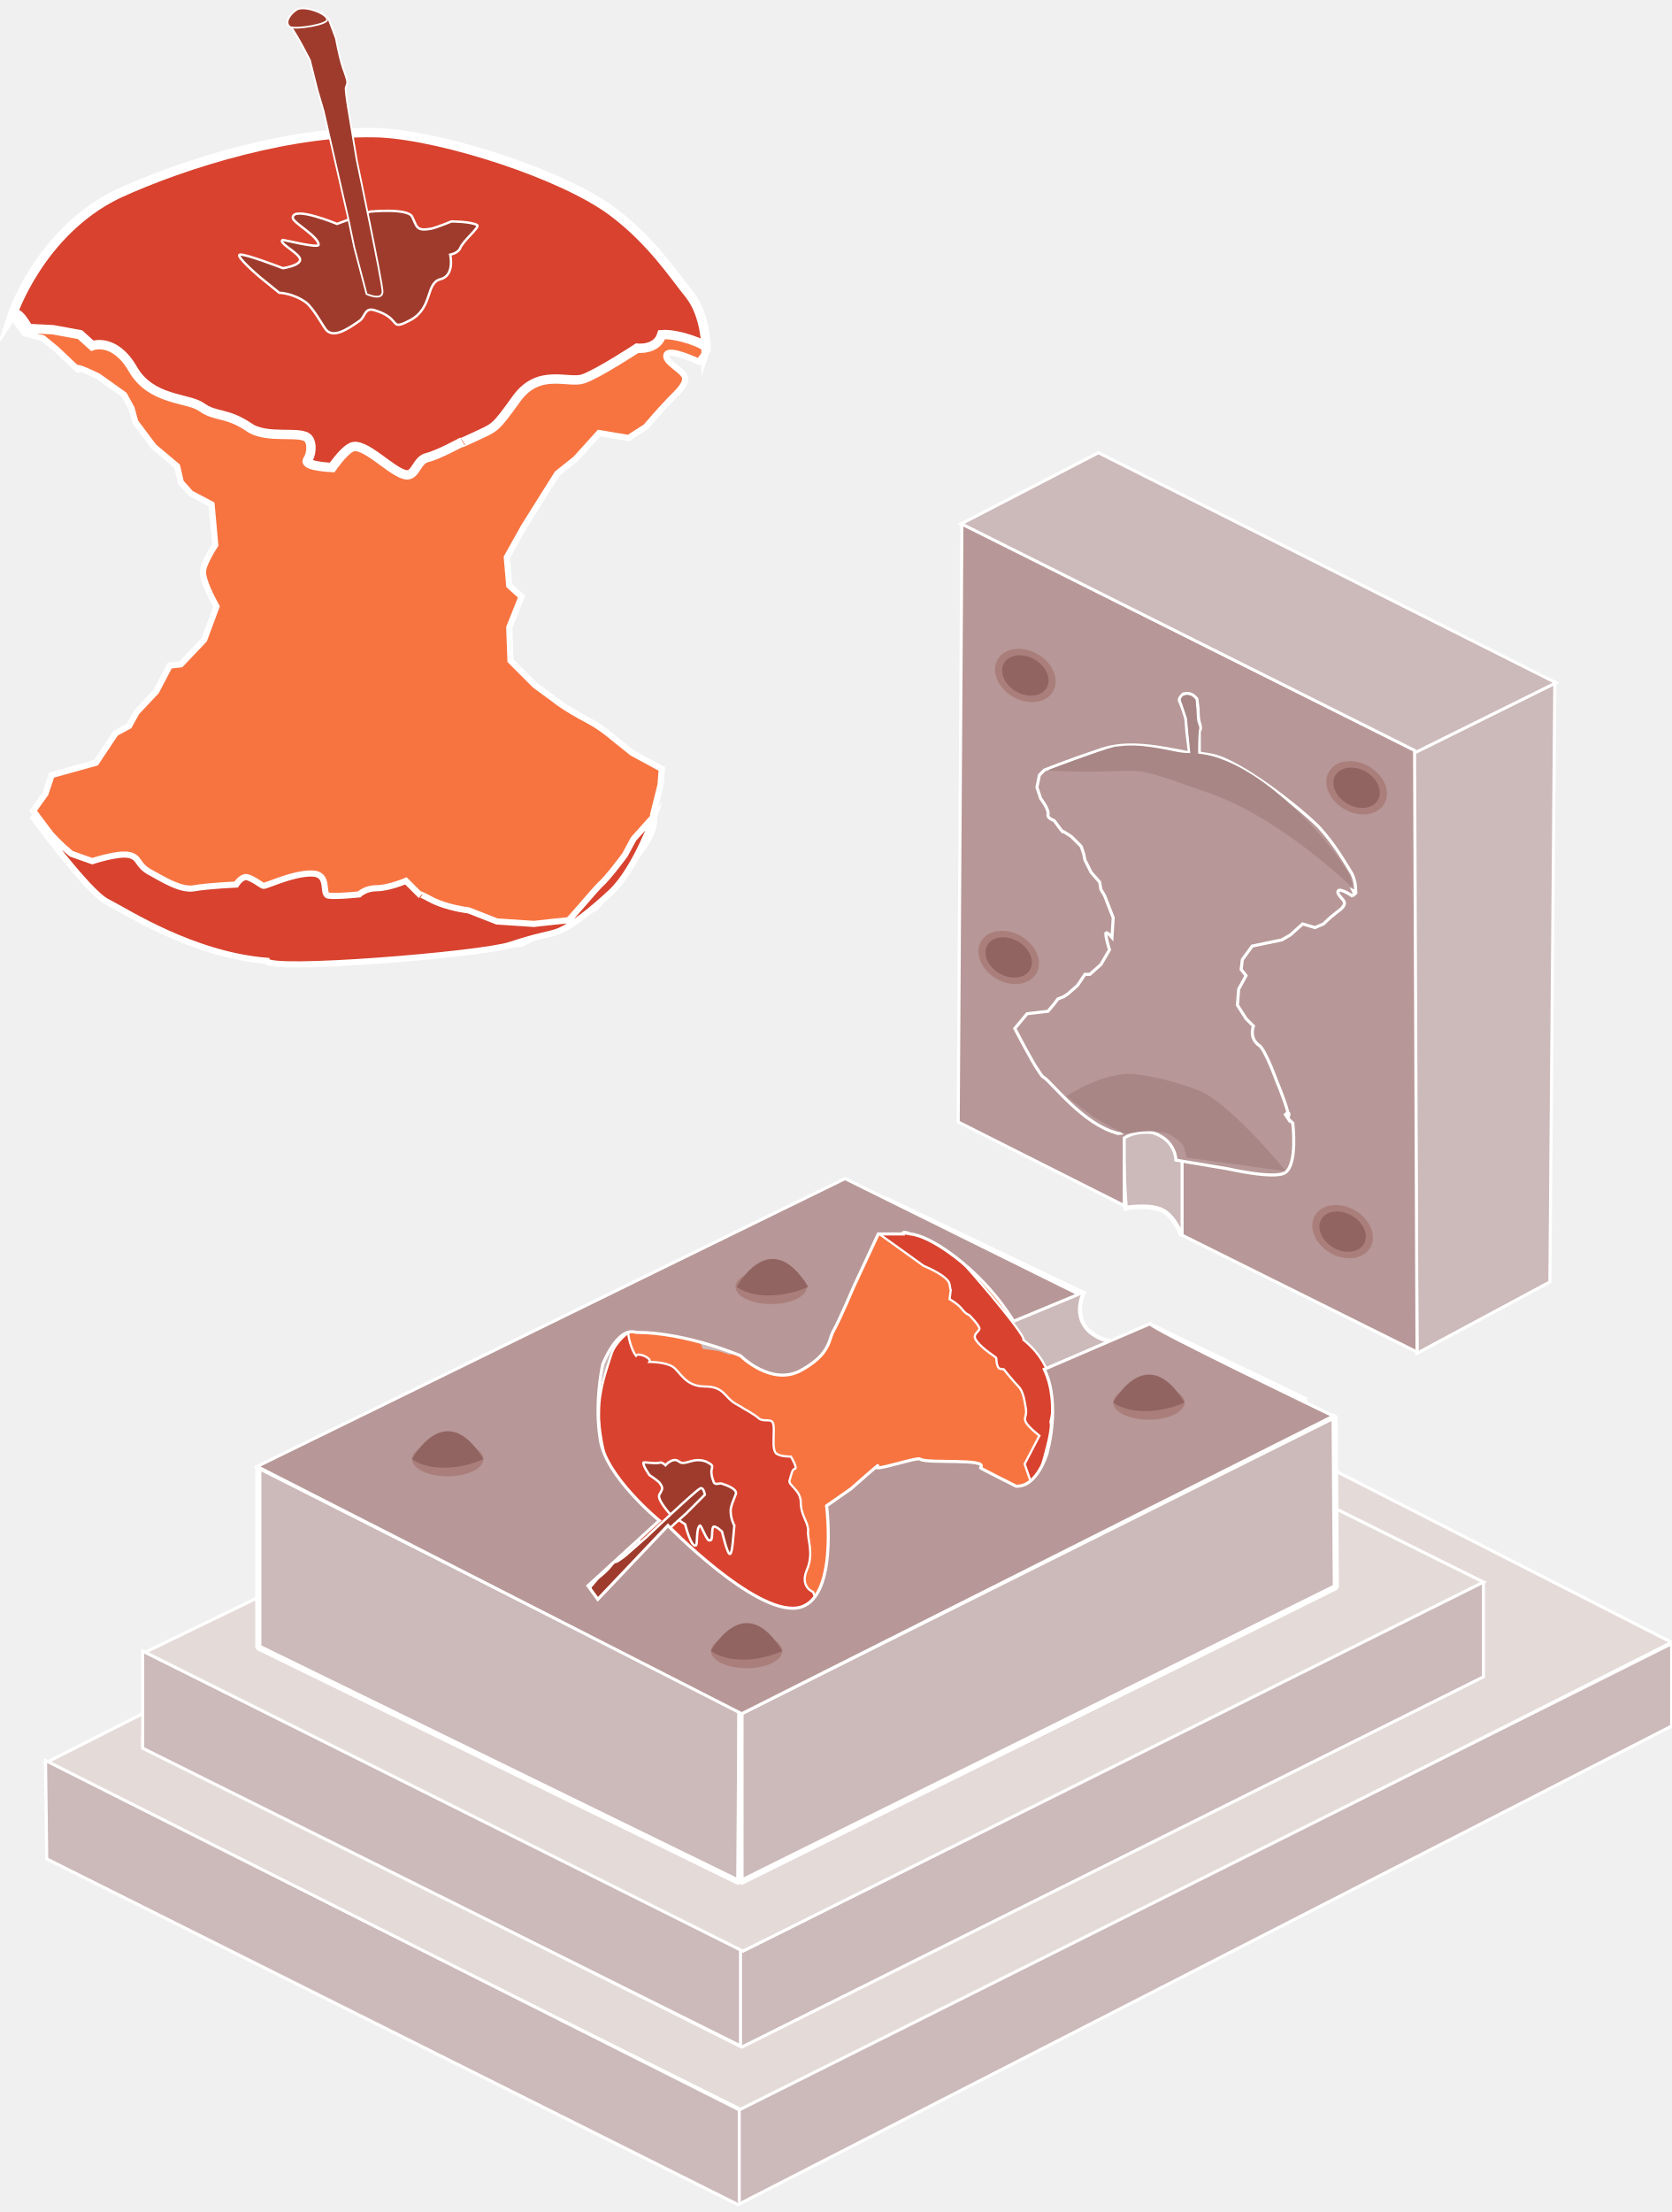
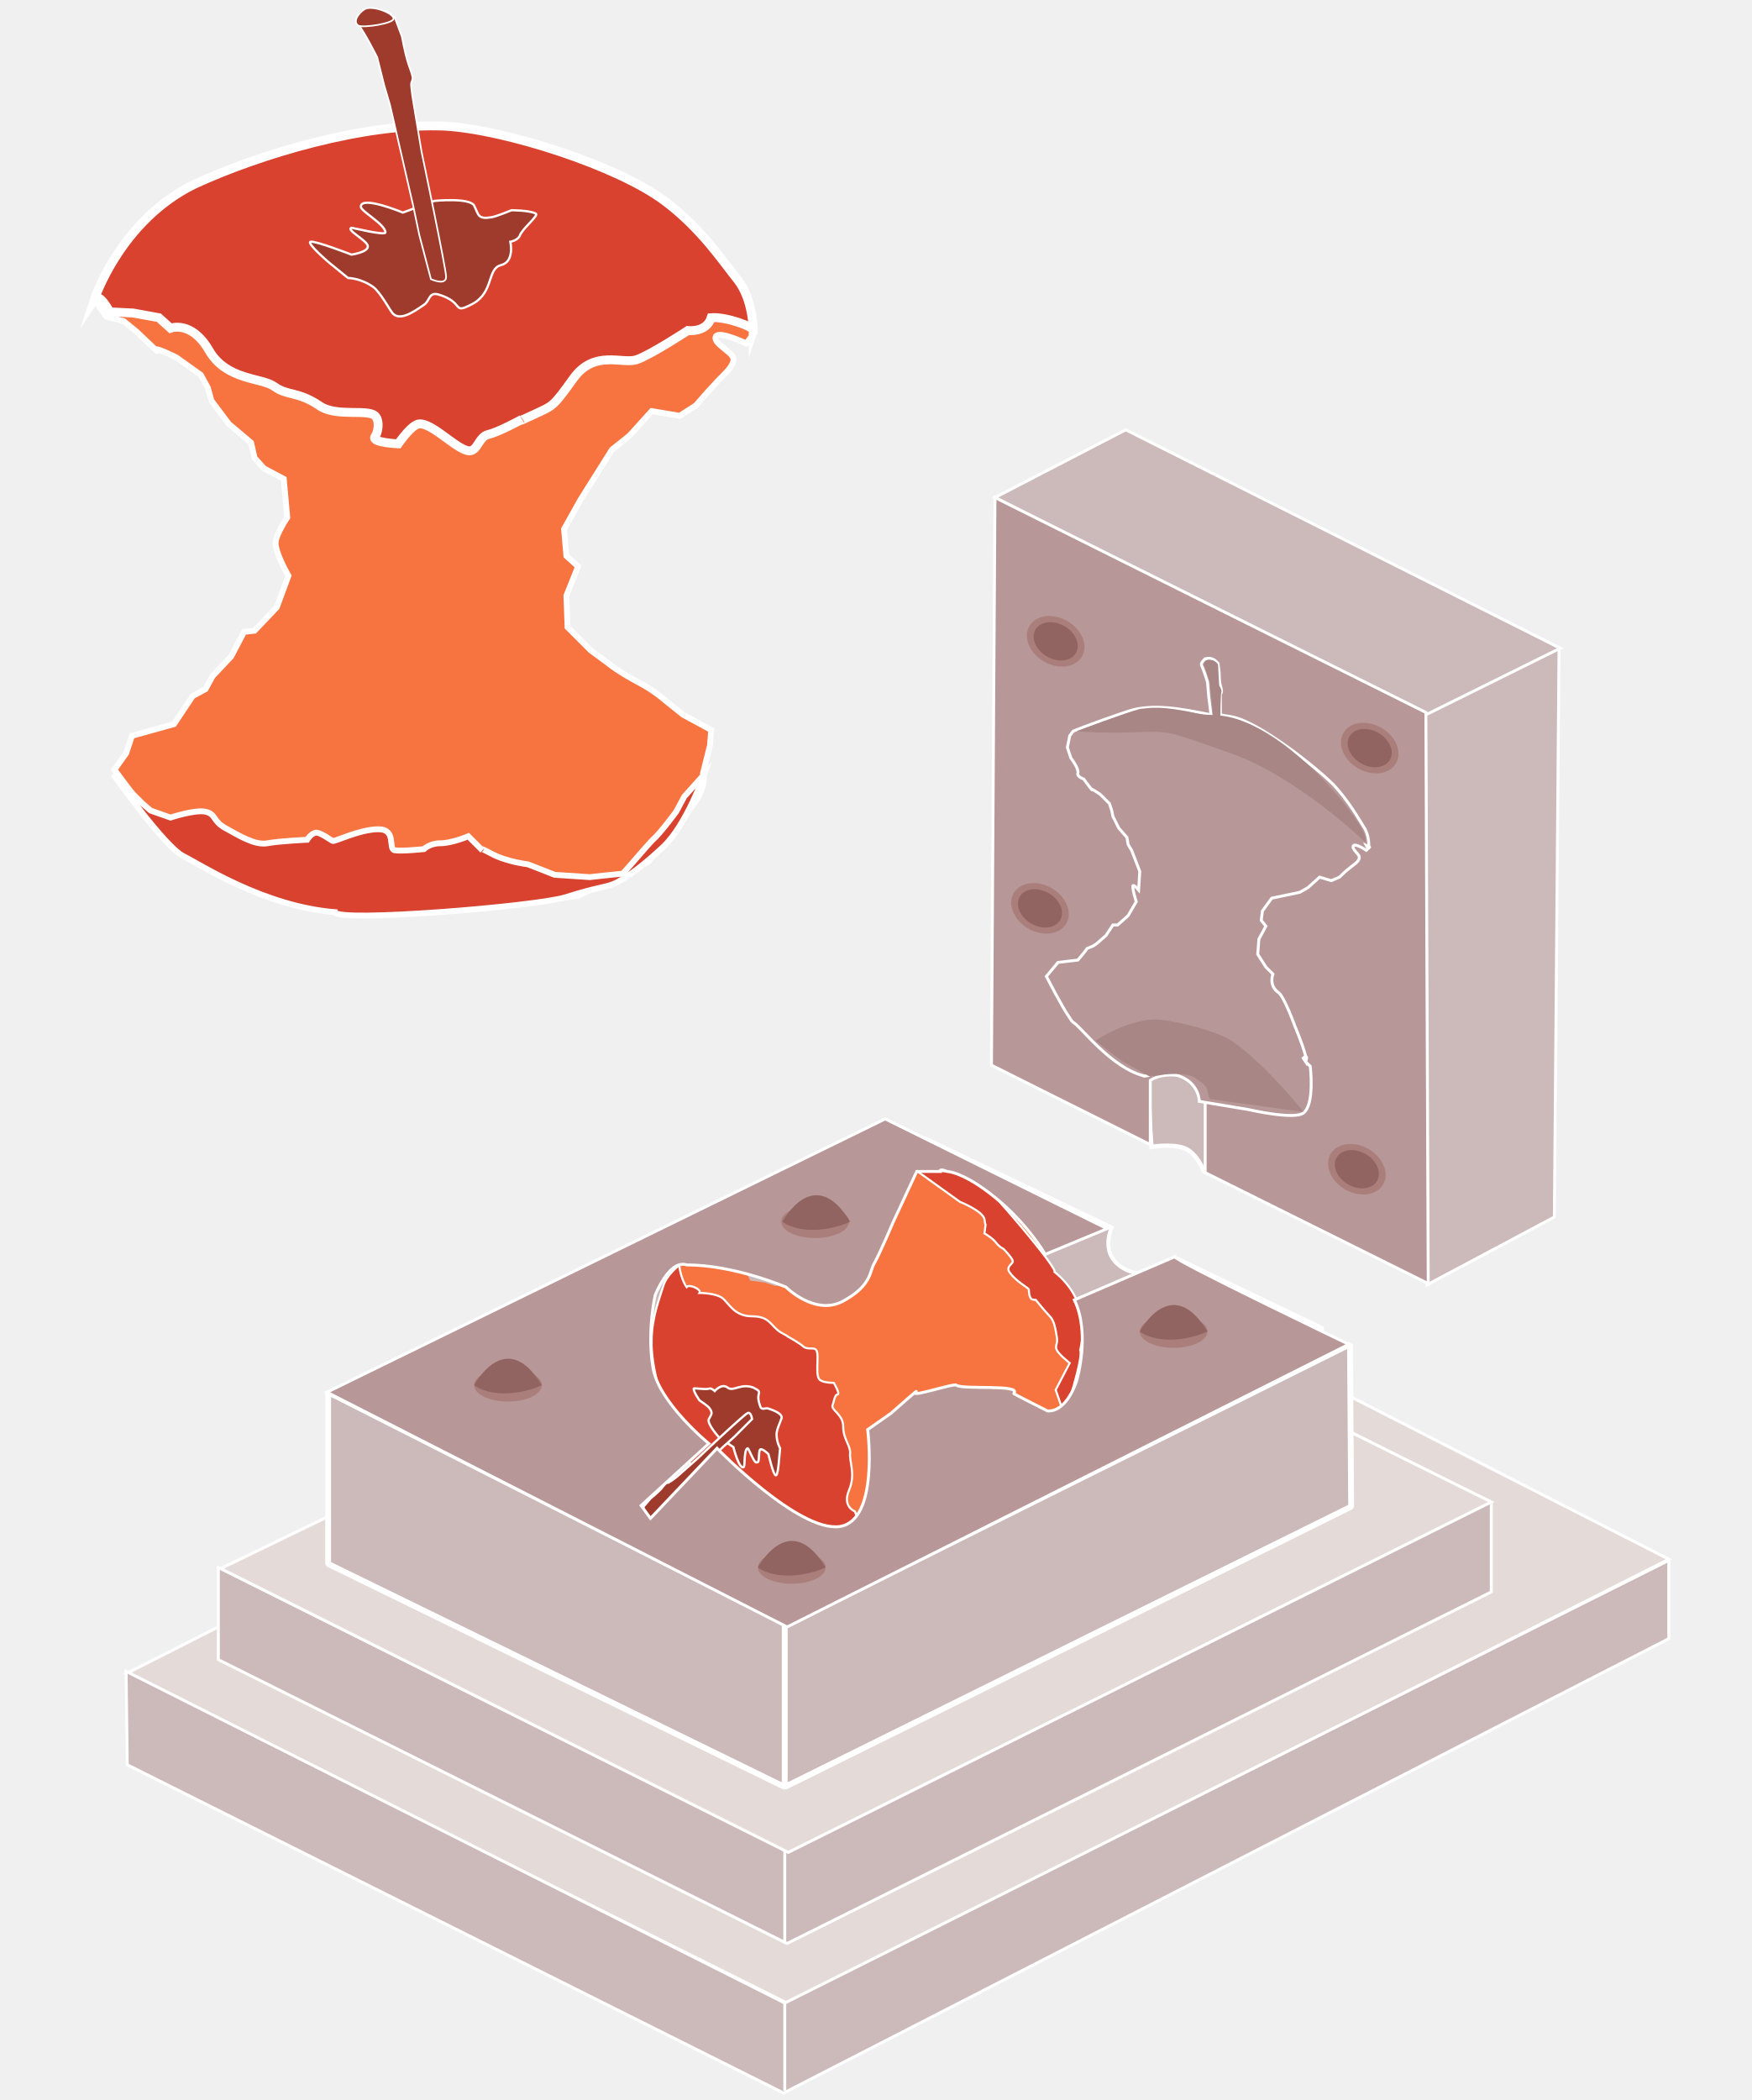
- <svg xmlns="http://www.w3.org/2000/svg" version="1.1" id="Layer_1" x="0px" y="0px" viewBox="0 0 135.9 179.8" style="enable-background:new 0 0 135.9 179.8;" xml:space="preserve">
+ <svg xmlns="http://www.w3.org/2000/svg" version="1.1" id="Layer_1" x="0px" y="0px" viewBox="0 0 150 179.8" style="enable-background:new 0 0 150 179.8;" xml:space="preserve">
  <style type="text/css">
	.st0{fill:#E4DAD8;stroke:#FFFFFF;stroke-width:0.25;stroke-miterlimit:10;}
	.st1{fill:#CCB9B9;stroke:#FFFFFF;stroke-width:0.25;stroke-miterlimit:10;}
	.st2{fill:none;stroke:#FFFFFF;stroke-width:0.25;stroke-miterlimit:10;}
	.st3{fill:#F77441;stroke:#FFFFFF;stroke-width:0.5;stroke-miterlimit:10;}
	.st4{fill:#D8422E;stroke:#FFFFFF;stroke-width:0.762;stroke-miterlimit:10;}
	.st5{fill:#D8422E;stroke:#FFFFFF;stroke-width:0.5;stroke-miterlimit:10;}
	.st6{fill:none;stroke:#D8422E;stroke-width:0.233;stroke-miterlimit:10;}
	.st7{fill:#9F3B2C;stroke:#FFFFFF;stroke-width:0.194;stroke-miterlimit:10;}
	.st8{fill:#9F3B2C;stroke:#FFFFFF;stroke-width:0.142;stroke-miterlimit:10;}
	.st9{fill:#CCB9B9;stroke:#FFFFFF;stroke-width:0.373;stroke-miterlimit:10;}
	.st10{fill:#B79797;stroke:#FFFFFF;stroke-width:0.25;stroke-miterlimit:10;}
	.st11{fill:#A88686;}
	.st12{fill:#CCB9B9;stroke:#FFFFFF;stroke-width:0.331;stroke-miterlimit:10;}
	.st13{fill:#CCB9B9;}
	.st14{fill:none;stroke:#D8422E;stroke-width:0.123;stroke-miterlimit:10;}
	.st15{fill:#F77441;stroke:#F77441;stroke-miterlimit:10;}
	.st16{fill:#D8422E;stroke:#FFFFFF;stroke-width:0.179;stroke-miterlimit:10;}
	.st17{fill:#9F3B2C;}
	.st18{fill:#CCB9B9;stroke:#FFFFFF;stroke-width:0.5;stroke-linejoin:bevel;stroke-miterlimit:10;}
	.st19{fill:#AA7F7B;}
	.st20{fill:#916461;}
</style>
  <g>
-     <polygon class="st0" points="60.5,171.6 135.9,133.5 79.6,104.8 3.7,143.3  " />
-     <polygon class="st1" points="11.6,141.9 60.3,166.4 120.6,136.3 120.6,128.6 69.9,104.6 11.7,138.4  " />
-     <polygon class="st1" points="11.6,142.1 11.6,134.2 60.2,158.4 60.2,166.3  " />
-     <polygon class="st1" points="3.7,143.1 3.8,151.1 60,179.2 135.9,140.3 135.9,133.6 60.1,171.5  " />
-     <line class="st2" x1="60.1" y1="171.5" x2="60.1" y2="179" />
-     <polygon class="st0" points="11.8,134.3 60.4,158.6 120.6,128.6 72.7,104.8  " />
+     <polygon class="st0" points="67.6,171.6 142.9,133.5 86.7,104.8 10.8,143.3  " />
+     <polygon class="st1" points="18.7,141.9 67.4,166.4 127.7,136.3 127.7,128.6 77,104.6 18.8,138.4  " />
+     <polygon class="st1" points="18.7,142.1 18.7,134.2 67.2,158.4 67.2,166.3  " />
+     <polygon class="st1" points="10.8,143.1 10.9,151.1 67.1,179.2 142.9,140.3 142.9,133.6 67.2,171.5  " />
+     <line class="st2" x1="67.2" y1="171.5" x2="67.2" y2="179" />
+     <polygon class="st0" points="18.9,134.3 67.5,158.6 127.7,128.6 79.8,104.8  " />
    <g>
-       <polygon class="st1" points="126.4,55.5 126,104.2 115.2,110 114.9,61.2   " />
+       <polygon class="st1" points="133.5,55.5 133.1,104.2 122.2,110 122,61.2   " />
      <g>
-         <path class="st3" d="M25.6,15.3l-5.4,0.5c0,0-2.8,0.7-3.8,1c-0.6,0.2-2.6,0.3-3.7,0.6c-0.6,0.2-3.5,1.5-4,1.8     c-2.5,1.5-6.2,4-7.7,6.5l1,1.4l1.5,0.4l1.1,0.9c0,0,2.1,2,1.7,1.6C6,29.6,8,30.6,8,30.6l2.1,1.5l0.6,1.1l0.3,1.1l1.5,2l1.9,1.6     l0.3,1.3l0.8,0.9l1.7,0.9l0.3,3.3c0,0-1,1.5-1,2.2s0.7,2.1,1.1,2.8l-1,2.7l-1.9,2l-0.9,0.1l-1.1,2.1l-1.6,1.7L10.5,59l-1.1,0.6     l-0.6,0.9l-1,1.5l-3.6,1l-0.5,1.5l-1,1.4c0,0,3.9,5.3,5.2,6.6c1.7,1.7,7.9,3.4,10,4.1c2.8,0.8,9.5,0.9,9.5,0.9l8.5,0.1l6.5-0.9     l6-2.9c0,0,2.9-3.5,4-5.1s0.7-2.5,0.7-2.5l0.6-2.4l0.1-1.3l-2.4-1.3L49.9,60c0,0-0.9-0.8-2-1.4c-2.1-1.1-2.9-1.8-2.9-1.8     l-1.5-1.1l-2-2L41.4,51l1-2.5l-1-0.9l-0.2-2.3l1.4-2.5l2.7-4.3l1.5-1.2l1.9-2.1l2.4,0.4l1.4-0.9c0,0,1.2-1.4,1.7-1.9     c0.4-0.5,1.6-1.4,1.5-2.1c-0.1-0.6-1.8-1.3-1.5-1.9c0.3-0.5,2.6,0.6,2.6,0.6l0.7-0.9c0,0-6-7.4-8.1-9.1c0,0-7-3.7-10.6-4     C30.7,14.5,25.6,15.3,25.6,15.3z" />
-         <path class="st4" d="M1,25.6c0.4-0.6,1.3,1.1,1.3,1.1l2,0.1l2.2,0.4l1,0.9c0,0,1.8-0.7,3.3,1.9s4.5,2.3,5.6,3.1s2,0.4,3.8,1.6     c1.5,1.1,4.4,0.2,4.9,1c0.3,0.4,0.2,1.3-0.1,1.7c-0.3,0.5,2,0.6,2,0.6s0.9-1.3,1.5-1.6c1-0.7,3.5,2.2,4.6,2.2     c0.7,0,0.8-1.2,1.6-1.4c0.9-0.2,2.9-1.3,2.9-1.3s-0.7,0.4,1-0.4c1.7-0.8,1.6-0.6,3.4-3.1c1.8-2.5,4.2-1.2,5.4-1.6     s4.4-2.5,4.4-2.5s1.6,0.2,2-1.1c1.3-0.1,3.7,0.8,3.6,1.1c0,0,0-2.6-1.3-4.3c-1.3-1.6-3.1-4.4-6.3-6.8c-4-3-13.6-6.1-18.8-6.4     c-6.9-0.3-15.9,2.4-21.5,5C3.2,18.9,1,25.6,1,25.6z" />
-         <path class="st5" d="M2.6,66.3l2.5,2.5l0.7,0.6L7.5,70c0,0,2.1-0.7,3-0.5s0.6,0.8,1.7,1.4s2.5,1.5,3.6,1.3s3.4-0.3,3.4-0.3     s0.3-0.5,0.7-0.6c0.4-0.1,1.4,0.7,1.5,0.7c0.1,0.1,2.3-1,3.9-1s0.8,1.7,1.4,1.8c0.6,0.1,2.5-0.1,2.5-0.1s0.5-0.5,1.4-0.5     c1,0,2.4-0.6,2.4-0.6l1.2,1.2c0,0-0.5-0.4,0.8,0.3s3.1,0.9,3.1,0.9l2.3,0.9l3,0.2c0,0,2.7-0.3,2.8-0.3s2-2.3,2.6-2.9     c0.6-0.5,2-2.4,2-2.4l0.7-1.3l1.7-1.9c0,0-1.5,4.3-3.5,6.2c-1.5,1.4-3.1,2.7-4.3,3.2c-0.8,0.3-1.5,0.3-3.9,1.1     c-2.4,0.8-19.7,2.2-19.8,1.3c-6.1-0.5-11.4-4-13-4.8S2.6,66.3,2.6,66.3z" />
-         <path class="st6" d="M39.8,84.9" />
-         <path class="st7" d="M25.9,19.9c0-0.7-2.1-1.8-2.1-2.2c0-1,3.6,0.5,3.6,0.5l2.7-1c0,0,3-0.3,3.4,0.4c0.4,0.8,0.3,1.2,1.5,1     c0.5-0.1,1.7-0.6,1.7-0.6s1.6,0,2.1,0.3c0.2,0.2-1.2,1.3-1.4,1.9c-0.2,0.4-0.8,0.5-0.8,0.5s0.4,1.7-0.8,2S35.2,25,33.4,26     c-1.9,1-0.6-0.1-3-0.8c-0.8-0.2-0.7,0.6-1.2,0.9c-1,0.7-2.1,1.4-2.7,0.7c-0.3-0.4-1-1.7-1.6-2.2c-1.1-0.8-2.2-0.8-2.2-0.8     l-1.6-1.3c0,0-2-1.7-1.6-1.8c0.4-0.1,3.5,1.1,3.5,1.1s1.4-0.2,1.4-0.7s-1.9-1.4-1.4-1.6C23.1,19.5,25.9,20.2,25.9,19.9z" />
+         <path class="st3" d="M32.7,15.3l-5.4,0.5c0,0-2.8,0.7-3.8,1c-0.6,0.2-2.6,0.3-3.7,0.6c-0.6,0.2-3.5,1.5-4,1.8     c-2.5,1.5-6.2,4-7.7,6.5l1,1.4l1.5,0.4l1.1,0.9c0,0,2.1,2,1.7,1.6c-0.3-0.4,1.7,0.6,1.7,0.6l2.1,1.5l0.6,1.1l0.3,1.1l1.5,2     l1.9,1.6l0.3,1.3l0.8,0.9l1.7,0.9l0.3,3.3c0,0-1,1.5-1,2.2s0.7,2.1,1.1,2.8l-1,2.7l-1.9,2l-0.9,0.1l-1.1,2.1l-1.6,1.7L17.6,59     l-1.1,0.6l-0.6,0.9l-1,1.5l-3.6,1l-0.5,1.5l-1,1.4c0,0,3.9,5.3,5.2,6.6c1.7,1.7,7.9,3.4,10,4.1c2.8,0.8,9.5,0.9,9.5,0.9l8.5,0.1     l6.5-0.9l6-2.9c0,0,2.9-3.5,4-5.1s0.7-2.5,0.7-2.5l0.6-2.4l0.1-1.3l-2.4-1.3L57,60c0,0-0.9-0.8-2-1.4c-2.1-1.1-2.9-1.8-2.9-1.8     l-1.5-1.1l-2-2L48.5,51l1-2.5l-1-0.9l-0.2-2.3l1.4-2.5l2.7-4.3l1.5-1.2l1.9-2.1l2.4,0.4l1.4-0.9c0,0,1.2-1.4,1.7-1.9     c0.4-0.5,1.6-1.4,1.5-2.1c-0.1-0.6-1.8-1.3-1.5-1.9c0.3-0.5,2.6,0.6,2.6,0.6l0.7-0.9c0,0-6-7.4-8.1-9.1c0,0-7-3.7-10.6-4     C37.8,14.5,32.7,15.3,32.7,15.3z" />
+         <path class="st4" d="M8.1,25.6c0.4-0.6,1.3,1.1,1.3,1.1l2,0.1l2.2,0.4l1,0.9c0,0,1.8-0.7,3.3,1.9s4.5,2.3,5.6,3.1s2,0.4,3.8,1.6     c1.5,1.1,4.4,0.2,4.9,1c0.3,0.4,0.2,1.3-0.1,1.7c-0.3,0.5,2,0.6,2,0.6s0.9-1.3,1.5-1.6c1-0.7,3.5,2.2,4.6,2.2     c0.7,0,0.8-1.2,1.6-1.4c0.9-0.2,2.9-1.3,2.9-1.3s-0.7,0.4,1-0.4c1.7-0.8,1.6-0.6,3.4-3.1c1.8-2.5,4.2-1.2,5.4-1.6     s4.4-2.5,4.4-2.5s1.6,0.2,2-1.1c1.3-0.1,3.7,0.8,3.6,1.1c0,0,0-2.6-1.3-4.3c-1.3-1.6-3.1-4.4-6.3-6.8c-4-3-13.6-6.1-18.8-6.4     c-6.9-0.3-15.9,2.4-21.5,5C10.3,18.9,8.1,25.6,8.1,25.6z" />
+         <path class="st5" d="M9.7,66.3l2.5,2.5l0.7,0.6l1.7,0.6c0,0,2.1-0.7,3-0.5s0.6,0.8,1.7,1.4c1.1,0.6,2.5,1.5,3.6,1.3     s3.4-0.3,3.4-0.3s0.3-0.5,0.7-0.6c0.4-0.1,1.4,0.7,1.5,0.7c0.1,0.1,2.3-1,3.9-1c1.6,0,0.8,1.7,1.4,1.8c0.6,0.1,2.5-0.1,2.5-0.1     s0.5-0.5,1.4-0.5c1,0,2.4-0.6,2.4-0.6l1.2,1.2c0,0-0.5-0.4,0.8,0.3s3.1,0.9,3.1,0.9l2.3,0.9l3,0.2c0,0,2.7-0.3,2.8-0.3     s2-2.3,2.6-2.9c0.6-0.5,2-2.4,2-2.4l0.7-1.3l1.7-1.9c0,0-1.5,4.3-3.5,6.2c-1.5,1.4-3.1,2.7-4.3,3.2C51.7,76,51,76,48.5,76.8     c-2.4,0.8-19.7,2.2-19.8,1.3c-6.1-0.5-11.4-4-13-4.8S9.7,66.3,9.7,66.3z" />
+         <path class="st6" d="M46.9,84.9" />
+         <path class="st7" d="M33,19.9c0-0.7-2.1-1.8-2.1-2.2c0-1,3.6,0.5,3.6,0.5l2.7-1c0,0,3-0.3,3.4,0.4c0.4,0.8,0.3,1.2,1.5,1     c0.5-0.1,1.7-0.6,1.7-0.6s1.6,0,2.1,0.3c0.2,0.2-1.2,1.3-1.4,1.9c-0.2,0.4-0.8,0.5-0.8,0.5s0.4,1.7-0.8,2S42.3,25,40.5,26     c-1.9,1-0.6-0.1-3-0.8c-0.8-0.2-0.7,0.6-1.2,0.9c-1,0.7-2.1,1.4-2.7,0.7c-0.3-0.4-1-1.7-1.6-2.2c-1.1-0.8-2.2-0.8-2.2-0.8     l-1.6-1.3c0,0-2-1.7-1.6-1.8c0.4-0.1,3.5,1.1,3.5,1.1s1.4-0.2,1.4-0.7s-1.9-1.4-1.4-1.6C30.2,19.5,33,20.2,33,19.9z" />
        <g>
-           <path class="st8" d="M24.1,0.8c-0.1,0-0.2,0.1-0.2,0.2s-0.1,0.1-0.1,0.2c-0.2,0.3-0.3,0.8-0.2,0.9c0.6,0.8,1.6,2.8,1.6,2.8      l0.6,2.4L26.3,9l2,8.7l0.5,2.4l1,3.8c0,0,1.3,0.6,1.3-0.2C31.1,23,29,13,29,13l-0.7-4.2c0,0-0.2-1.2-0.2-1.6      c0-0.2,0.2-0.4,0.1-0.7c-0.2-0.8-0.4-0.8-0.9-3.4l-0.6-1.6L26.1,1C26.1,1,24.6,0.6,24.1,0.8z" />
-           <path class="st8" d="M24.1,0.8c-0.6,0.4-1,1.1-0.5,1.4c0.5,0.2,3-0.2,3-0.6C26.6,1.1,24.7,0.4,24.1,0.8z" />
+           <path class="st8" d="M31.2,0.8C31.1,0.8,31,0.9,31,1s-0.1,0.1-0.1,0.2c-0.2,0.3-0.3,0.8-0.2,0.9c0.6,0.8,1.6,2.8,1.6,2.8      l0.6,2.4L33.4,9l2,8.7l0.5,2.4l1,3.8c0,0,1.3,0.6,1.3-0.2c0-0.7-2.1-10.7-2.1-10.7l-0.7-4.2c0,0-0.2-1.2-0.2-1.6      c0-0.2,0.2-0.4,0.1-0.7c-0.2-0.8-0.4-0.8-0.9-3.4l-0.6-1.6L33.2,1C33.2,1,31.7,0.6,31.2,0.8z" />
+           <path class="st8" d="M31.2,0.8c-0.6,0.4-1,1.1-0.5,1.4c0.5,0.2,3-0.2,3-0.6C33.7,1.1,31.8,0.4,31.2,0.8z" />
        </g>
      </g>
-       <path class="st9" d="M91.4,96.7l0.1,1.5c0,0,1.7-0.3,2.8,0.1c1.1,0.4,1.7,2,1.7,2l5.3,1.5l0.6-9.2l-10.9-5L91.4,96.7z" />
-       <polygon class="st1" points="78.1,42.6 89.3,36.8 126.5,55.5 115,61.2   " />
+       <path class="st9" d="M98.5,96.7l0.1,1.5c0,0,1.7-0.3,2.8,0.1c1.1,0.4,1.7,2,1.7,2l5.3,1.5l0.6-9.2l-10.9-5L98.5,96.7z" />
+       <polygon class="st1" points="85.2,42.6 96.4,36.8 133.6,55.5 122.1,61.2   " />
      <g>
-         <path class="st10" d="M96.1,94.5v5.9l19.1,9.5L115,61L78.2,42.6l-0.3,48.6L91.4,98v-5.5c0,0,1.1-0.8,3-0.3     C96.4,92.8,96.1,94.5,96.1,94.5z" />
+         <path class="st10" d="M103.2,94.5v5.9l19.1,9.5L122.1,61L85.2,42.6l-0.3,48.6L98.5,98v-5.5c0,0,1.1-0.8,3-0.3     C103.5,92.8,103.2,94.5,103.2,94.5z" />
      </g>
-       <path class="st10" d="M110.2,72.6c0,0,0.1-0.8-0.3-1.6c-0.5-0.8-1.4-2.4-2.7-3.8c-1.6-1.6-6.3-5.3-8.6-5.8    c-0.4-0.1-0.7-0.1-1.1-0.2v-0.9c0,0,0-0.6,0-0.8c0-0.1,0.1-0.2,0.1-0.3c0-0.4-0.2-0.4-0.2-1.6l-0.1-0.8l-0.1-0.1l-0.1-0.1l0,0l0,0    c-0.2-0.2-0.6-0.3-0.8-0.2c0,0,0,0-0.1,0c-0.2,0.2-0.4,0.4-0.3,0.6c0.2,0.4,0.5,1.4,0.5,1.4l0.1,1.2l0.1,0.8l0.1,0.8    c-2.5-0.5-5-1-7.1-0.3c-3,1-4.7,1.7-4.7,1.7L84.5,63l-0.2,1l0.3,0.9c0,0,0.7,0.9,0.6,1.3c-0.1,0.3,0.5,0.5,0.5,0.5    s0.8,1.1,0.7,0.9c-0.2-0.2,0.7,0.4,0.7,0.4l0.8,0.8l0.2,0.6l0.1,0.5l0.5,1l0.7,0.8l0.1,0.6l0.3,0.5l0.7,1.8l-0.1,1.6    c0,0-0.5-0.6-0.5-0.3c0,0.3,0.2,1,0.3,1.3l-0.7,1.2l-0.9,0.8h-0.4l-0.6,0.9l-0.8,0.7L86.5,81L86,81.2l-0.3,0.4l-0.5,0.6l-1.7,0.2    L83,83l-0.5,0.6c0,0,1.4,2.7,1.9,3.4l0,0c0.2,0.3,0.3,0.5,0.5,0.6c0.7,0.5,3.2,3.8,5.9,4.5c0,0.2,1.8-0.5,3,0    c1.8,0.6,1.8,2.2,1.8,2.2l4.2,0.7c0,0,3.9,0.9,4.7,0.3c1-0.7,0.6-4,0.6-4l-0.4-0.4c0,0,0.2-0.5,0-0.4c0,0.2,0,0.3,0,0.4l-0.2-0.3    c0.1-0.1,0.2-0.2,0.2-0.2c-0.3-1.1-0.9-2.5-0.9-2.5s-0.9-2.5-1.4-2.9c-0.9-0.6-0.5-1.6-0.5-1.6l-0.6-0.6l-0.7-1.1l0.1-1.3l0.6-1.1    l-0.4-0.5L101,78l0.8-1.1l2.4-0.5l0.7-0.4l1-0.9l1,0.3l0.7-0.3c0,0,0.6-0.6,0.9-0.8c0.2-0.2,0.8-0.5,0.8-0.9c0-0.3-0.7-0.7-0.5-1    c0.2-0.2,1.1,0.4,1.1,0.4L110.2,72.6c0,0.1-0.1,0-0.2-0.2C110.2,72.5,110.3,72.5,110.2,72.6z" />
-       <path class="st11" d="M86.7,89.1l2.2,1.7l2.5,1.4l1.2-0.2c0,0,1.6-0.2,2.5,0.2c0.9,0.6,1.1,0.8,1.2,1.2c0,0.2,0.2,0.7,0.2,0.7    l8,1.1c0.1,0-4-4.9-6.5-6.3c-1.1-0.6-3.9-1.4-5.8-1.6C89.7,87.1,86.7,89.1,86.7,89.1z" />
-       <path class="st11" d="M85.2,62.6c0,0,1.7,0.2,4.9,0.1c3.2-0.1,2.6-0.2,8.3,1.8s11.5,7.6,11.5,7.6s0.2-0.4-0.5-1.5    c-1.7-2.7-6.3-7.8-10.7-9.1c-1.4-0.4-2.2-0.2-3.1-0.4c-3.2-0.7-4-0.5-5-0.4C89.4,61,85.2,62.6,85.2,62.6z" />
-       <path class="st12" d="M106.1,113.7l-12.3-5.9c0,0-2,2.1-4.5,0.9c-2.4-1.2-1.2-3.6-1.2-3.6l-15.9-7.6v12.4l34,18.2L106.1,113.7z" />
-       <polygon class="st13" points="24.5,135.6 72.5,111.9 72.4,97.5 25,121   " />
-       <path class="st14" d="M77.8,101" />
+       <path class="st10" d="M117.2,72.6c0,0,0.1-0.8-0.3-1.6c-0.5-0.8-1.4-2.4-2.7-3.8c-1.6-1.6-6.3-5.3-8.6-5.8    c-0.4-0.1-0.7-0.1-1.1-0.2v-0.9c0,0,0-0.6,0-0.8c0-0.1,0.1-0.2,0.1-0.3c0-0.4-0.2-0.4-0.2-1.6l-0.1-0.8l-0.1-0.1l-0.1-0.1l0,0l0,0    c-0.2-0.2-0.6-0.3-0.8-0.2c0,0,0,0-0.1,0c-0.2,0.2-0.4,0.4-0.3,0.6c0.2,0.4,0.5,1.4,0.5,1.4l0.1,1.2l0.1,0.8l0.1,0.8    c-2.5-0.5-5-1-7.1-0.3c-3,1-4.7,1.7-4.7,1.7L91.6,63l-0.2,1l0.3,0.9c0,0,0.7,0.9,0.6,1.3c-0.1,0.3,0.5,0.5,0.5,0.5    s0.8,1.1,0.7,0.9c-0.2-0.2,0.7,0.4,0.7,0.4l0.8,0.8l0.2,0.6l0.1,0.5l0.5,1l0.7,0.8l0.1,0.6l0.3,0.5l0.7,1.8l-0.1,1.6    c0,0-0.5-0.6-0.5-0.3c0,0.3,0.2,1,0.3,1.3l-0.7,1.2l-0.9,0.8h-0.4l-0.6,0.9l-0.8,0.7L93.6,81l-0.5,0.2l-0.3,0.4l-0.5,0.6l-1.7,0.2    L90.1,83l-0.5,0.6c0,0,1.4,2.7,1.9,3.4l0,0c0.2,0.3,0.3,0.5,0.5,0.6c0.7,0.5,3.2,3.8,5.9,4.5c0,0.2,1.8-0.5,3,0    c1.8,0.6,1.8,2.2,1.8,2.2l4.2,0.7c0,0,3.9,0.9,4.7,0.3c1-0.7,0.6-4,0.6-4l-0.4-0.4c0,0,0.2-0.5,0-0.4c0,0.2,0,0.3,0,0.4l-0.2-0.3    c0.1-0.1,0.2-0.2,0.2-0.2c-0.3-1.1-0.9-2.5-0.9-2.5s-0.9-2.5-1.4-2.9c-0.9-0.6-0.5-1.6-0.5-1.6l-0.6-0.6l-0.7-1.1l0.1-1.3l0.6-1.1    l-0.4-0.5l0.1-0.8l0.8-1.1l2.4-0.5L112,76l1-0.9l1,0.3l0.7-0.3c0,0,0.6-0.6,0.9-0.8c0.2-0.2,0.8-0.5,0.8-0.9c0-0.3-0.7-0.7-0.5-1    c0.2-0.2,1.1,0.4,1.1,0.4L117.2,72.6c0,0.1-0.1,0-0.2-0.2C117.2,72.5,117.4,72.5,117.2,72.6z" />
+       <path class="st11" d="M93.8,89.1l2.2,1.7l2.5,1.4l1.2-0.2c0,0,1.6-0.2,2.5,0.2c0.9,0.6,1.1,0.8,1.2,1.2c0,0.2,0.2,0.7,0.2,0.7    l8,1.1c0.1,0-4-4.9-6.5-6.3c-1.1-0.6-3.9-1.4-5.8-1.6C96.8,87.1,93.8,89.1,93.8,89.1z" />
+       <path class="st11" d="M92.2,62.6c0,0,1.7,0.2,4.9,0.1c3.2-0.1,2.6-0.2,8.3,1.8c5.7,2,11.5,7.6,11.5,7.6s0.2-0.4-0.5-1.5    c-1.7-2.7-6.3-7.8-10.7-9.1c-1.4-0.4-2.2-0.2-3.1-0.4c-3.2-0.7-4-0.5-5-0.4C96.5,61,92.2,62.6,92.2,62.6z" />
+       <path class="st12" d="M113.2,113.7l-12.3-5.9c0,0-2,2.1-4.5,0.9c-2.4-1.2-1.2-3.6-1.2-3.6l-15.9-7.6v12.4l34,18.2L113.2,113.7z" />
+       <polygon class="st13" points="31.6,135.6 79.6,111.9 79.5,97.5 32.1,121   " />
+       <path class="st14" d="M84.9,101" />
      <g>
-         <path class="st15" d="M55,125.7l1.8,2.1c0,0,1.2,1,1.6,1.3c0.3,0.2,0.9,1,1.4,1.4c0.2,0.2,1.7,1.1,1.9,1.2     c1.4,0.6,3.6,1.5,5.1,1.3l0.3-0.8l-0.3-0.7v-0.8c0,0,0.2-1.5,0.2-1.2s-0.2-0.9-0.2-0.9v-1.3l0.3-0.6l0.4-0.4l0.4-1.2l0.1-1.3     l0.5-0.5l0.1-0.6l-0.2-1l1.3-1.1c0,0,0.9,0,1.2-0.3c0.3-0.2,0.7-0.9,0.9-1.3l1.6-0.3l1.4,0.2l0.3,0.3l1.2-0.2l1.2,0.2h0.7     l0.6,0.3h0.6h0.9l1.5,1.2l0.8-0.2h0.9c0,0,1.1-3.2,1.3-4.2c0.2-1.2-0.9-4.4-1.2-5.5c-0.5-1.4-2.4-4.3-2.4-4.3l-2.5-3.6l-2.3-2.5     l-3-1.7c0,0-2.4-0.2-3.4-0.2S68.7,99,68.7,99l-1.2,0.5l-0.6,0.4l0.2,1.4l-0.1,0.9c0,0-0.1,0.6,0,1.2c0.2,1.2,0.1,1.8,0.1,1.8v1     l-0.3,1.4l-1.1,0.9l-1.4,0.3l-0.1,0.7l-0.9,0.8l-1.5,0.2l-2.6,0.1l-0.9-0.3l-1.5-0.2l-0.5-1.1l-0.8-0.3c0,0-1-0.1-1.3-0.1     s-1.1-0.2-1.3,0s0,1.2-0.4,1.2c-0.3,0-0.5-1.3-0.5-1.3h-0.6c0,0-1.4,4.7-1.5,6.2c0,0,0.5,4.1,1.4,5.7     C53.1,123.8,55,125.7,55,125.7z" />
-         <path class="st16" d="M66.7,133.1c-0.4,0,0.1-0.9,0.1-0.9l-0.6-0.9l0.3-0.9l-0.4-1c0,0-1.1-0.4-0.5-1.8c0.6-1.4,0-2.5,0.1-3.2     c0-0.7-0.6-1.2-0.6-2.3c0-1-1.1-1.4-0.9-1.8c0.1-0.3,0.2-0.9,0.4-0.9c0.3,0-0.3-1-0.3-1s-0.8,0-1.1-0.2c-0.6-0.2-0.1-2.2-0.4-2.6     c-0.2-0.3-0.7,0-1.1-0.3c-0.3-0.3-1.4-0.9-1.4-0.9s0.4,0.2-0.5-0.3s-0.9-1.4-2.5-1.4s-2-1.2-2.6-1.6s-1.9-0.4-1.9-0.4     c0.2-0.3-0.9-0.8-1.1-0.5c-0.4-0.5-0.7-1.8-0.6-1.9c0,0-1.1,0.8-1.4,1.8s-1,2.7-1,4.7c-0.1,2.6,1.5,7.6,2.9,9.9     c1.9,3,5.7,6.1,8.6,7.7C63.2,134.2,66.7,133.1,66.7,133.1z" />
-         <path class="st16" d="M84.1,121.1l0.2,0.8l-1-2.9l1.2-2.3c0,0-0.9-0.7-1.1-1.1s0.1-0.5,0-1.1s-0.2-1.4-0.6-1.8s-1.2-1.4-1.2-1.4     s-0.3,0-0.4-0.1c-0.2-0.2-0.2-0.8-0.2-0.8c0-0.1-1.1-0.7-1.6-1.4c-0.5-0.6,0.4-0.8,0.2-1.1c-0.1-0.3-0.8-1-0.8-1     s-0.3-0.1-0.6-0.5c-0.3-0.4-1-0.8-1-0.8l0.1-0.8c0,0,0,0.3-0.1-0.4c-0.1-0.7-2.1-1.5-2.1-1.5l-3.9-2.8l4.2,0.3l-1-0.7     c0,0-1.4-0.6-1.8-0.7s-1.5-0.2-1.5-0.2l-0.7,0.1l-1.3,0.2c0,0,2.1-0.9,3.4-0.6c1,0.3,1.9,0.6,2.5,1c0.4,0.2,0.6,0.6,1.6,1.4     s6.9,7.7,6.6,8c3.1,2.5,2.4,5.8,2.2,6.7C85.7,116.2,84.1,121.1,84.1,121.1z" />
-         <path class="st7" d="M56.9,124c-0.3,0.2-0.2,1.4-0.3,1.6c-0.4,0.3-0.9-1.7-0.9-1.7l-1.2-0.8c0,0-1.1-1.2-0.9-1.6     c0.2-0.4,0.4-0.5,0-1c-0.2-0.2-0.8-0.6-0.8-0.6s-0.5-0.7-0.5-1c0-0.1,0.9,0.1,1.3,0c0.2-0.1,0.5,0.2,0.5,0.2s0.6-0.7,1.1-0.3     c0.5,0.4,1.1-0.4,2.2,0c1,0.5,0.1,0.3,0.6,1.6c0.1,0.4,0.5,0.1,0.7,0.2c0.6,0.2,1.3,0.5,1.1,0.9c-0.1,0.3-0.4,0.9-0.4,1.3     c0,0.7,0.3,1.2,0.3,1.2l-0.1,1.1c0,0-0.1,1.4-0.3,1.2c-0.2-0.1-0.6-1.8-0.6-1.8s-0.5-0.5-0.7-0.4c-0.2,0.2,0,1.2-0.3,1.1     C57.5,125.4,57,123.9,56.9,124z" />
+         <path class="st15" d="M62.1,125.7l1.8,2.1c0,0,1.2,1,1.6,1.3c0.3,0.2,0.9,1,1.4,1.4c0.2,0.2,1.7,1.1,1.9,1.2     c1.4,0.6,3.6,1.5,5.1,1.3l0.3-0.8l-0.3-0.7v-0.8c0,0,0.2-1.5,0.2-1.2s-0.2-0.9-0.2-0.9v-1.3l0.3-0.6l0.4-0.4l0.4-1.2l0.1-1.3     l0.5-0.5l0.1-0.6l-0.2-1l1.3-1.1c0,0,0.9,0,1.2-0.3c0.3-0.2,0.7-0.9,0.9-1.3l1.6-0.3l1.4,0.2l0.3,0.3l1.2-0.2l1.2,0.2h0.7     l0.6,0.3h0.6h0.9l1.5,1.2l0.8-0.2h0.9c0,0,1.1-3.2,1.3-4.2c0.2-1.2-0.9-4.4-1.2-5.5c-0.5-1.4-2.4-4.3-2.4-4.3l-2.5-3.6l-2.3-2.5     l-3-1.7c0,0-2.4-0.2-3.4-0.2S75.8,99,75.8,99l-1.2,0.5L74,99.9l0.2,1.4l-0.1,0.9c0,0-0.1,0.6,0,1.2c0.2,1.2,0.1,1.8,0.1,1.8v1     l-0.3,1.4l-1.1,0.9l-1.4,0.3l-0.1,0.7l-0.9,0.8l-1.5,0.2l-2.6,0.1l-0.9-0.3l-1.5-0.2l-0.5-1.1l-0.8-0.3c0,0-1-0.1-1.3-0.1     s-1.1-0.2-1.3,0s0,1.2-0.4,1.2c-0.3,0-0.5-1.3-0.5-1.3h-0.6c0,0-1.4,4.7-1.5,6.2c0,0,0.5,4.1,1.4,5.7     C60.2,123.8,62.1,125.7,62.1,125.7z" />
+         <path class="st16" d="M73.8,133.1c-0.4,0,0.1-0.9,0.1-0.9l-0.6-0.9l0.3-0.9l-0.4-1c0,0-1.1-0.4-0.5-1.8c0.6-1.4,0-2.5,0.1-3.2     c0-0.7-0.6-1.2-0.6-2.3c0-1-1.1-1.4-0.9-1.8c0.1-0.3,0.2-0.9,0.4-0.9c0.3,0-0.3-1-0.3-1s-0.8,0-1.1-0.2c-0.6-0.2-0.1-2.2-0.4-2.6     c-0.2-0.3-0.7,0-1.1-0.3c-0.3-0.3-1.4-0.9-1.4-0.9s0.4,0.2-0.5-0.3s-0.9-1.4-2.5-1.4s-2-1.2-2.6-1.6s-1.9-0.4-1.9-0.4     c0.2-0.3-0.9-0.8-1.1-0.5c-0.4-0.5-0.7-1.8-0.6-1.9c0,0-1.1,0.8-1.4,1.8s-1,2.7-1,4.7c-0.1,2.6,1.5,7.6,2.9,9.9     c1.9,3,5.7,6.1,8.6,7.7C70.2,134.2,73.8,133.1,73.8,133.1z" />
+         <path class="st16" d="M91.2,121.1l0.2,0.8l-1-2.9l1.2-2.3c0,0-0.9-0.7-1.1-1.1s0.1-0.5,0-1.1s-0.2-1.4-0.6-1.8s-1.2-1.4-1.2-1.4     s-0.3,0-0.4-0.1c-0.2-0.2-0.2-0.8-0.2-0.8c0-0.1-1.1-0.7-1.6-1.4c-0.5-0.6,0.4-0.8,0.2-1.1c-0.1-0.3-0.8-1-0.8-1     s-0.3-0.1-0.6-0.5c-0.3-0.4-1-0.8-1-0.8l0.1-0.8c0,0,0,0.3-0.1-0.4c-0.1-0.7-2.1-1.5-2.1-1.5l-3.9-2.8l4.2,0.3l-1-0.7     c0,0-1.4-0.6-1.8-0.7s-1.5-0.2-1.5-0.2l-0.7,0.1l-1.3,0.2c0,0,2.1-0.9,3.4-0.6c1,0.3,1.9,0.6,2.5,1c0.4,0.2,0.6,0.6,1.6,1.4     s6.9,7.7,6.6,8c3.1,2.5,2.4,5.8,2.2,6.7C92.8,116.2,91.2,121.1,91.2,121.1z" />
+         <path class="st7" d="M64,124c-0.3,0.2-0.2,1.4-0.3,1.6c-0.4,0.3-0.9-1.7-0.9-1.7l-1.2-0.8c0,0-1.1-1.2-0.9-1.6     c0.2-0.4,0.4-0.5,0-1c-0.2-0.2-0.8-0.6-0.8-0.6s-0.5-0.7-0.5-1c0-0.1,0.9,0.1,1.3,0c0.2-0.1,0.5,0.2,0.5,0.2s0.6-0.7,1.1-0.3     c0.5,0.4,1.1-0.4,2.2,0c1,0.5,0.1,0.3,0.6,1.6c0.1,0.4,0.5,0.1,0.7,0.2c0.6,0.2,1.3,0.5,1.1,0.9c-0.1,0.3-0.4,0.9-0.4,1.3     c0,0.7,0.3,1.2,0.3,1.2l-0.1,1.1c0,0-0.1,1.4-0.3,1.2c-0.2-0.1-0.6-1.8-0.6-1.8s-0.5-0.5-0.7-0.4c-0.2,0.2,0,1.2-0.3,1.1     C64.6,125.4,64.1,123.9,64,124z" />
        <g>
-           <path class="st7" d="M48.3,130.5c0,0,0.1,0,0.2,0h0.1c0.2,0,0.4-0.1,0.5-0.2c0.2-0.5,0.8-1.5,0.8-1.5l0.9-0.9l0.6-0.7l3.4-3.3      l1-0.9l1.5-1.5c0,0-0.1-0.7-0.4-0.5c-0.4,0.2-4.3,3.9-4.3,3.9l-1.7,1.5c0,0-0.5,0.4-0.7,0.5c-0.1,0.1-0.2,0-0.3,0.1      c-0.3,0.3-0.2,0.4-1.3,1.3L48,129v0.5C47.9,129.5,48.1,130.3,48.3,130.5z" />
-           <path class="st17" d="M48.3,130.5c0.3,0.1,0.8,0.1,0.8-0.1c0-0.3-0.9-1.3-1.1-1.2S48,130.3,48.3,130.5z" />
+           <path class="st7" d="M55.4,130.5c0,0,0.1,0,0.2,0h0.1c0.2,0,0.4-0.1,0.5-0.2c0.2-0.5,0.8-1.5,0.8-1.5l0.9-0.9l0.6-0.7l3.4-3.3      l1-0.9l1.5-1.5c0,0-0.1-0.7-0.4-0.5c-0.4,0.2-4.3,3.9-4.3,3.9l-1.7,1.5c0,0-0.5,0.4-0.7,0.5c-0.1,0.1-0.2,0-0.3,0.1      c-0.3,0.3-0.2,0.4-1.3,1.3l-0.6,0.7v0.5C55,129.5,55.2,130.3,55.4,130.5z" />
+           <path class="st17" d="M55.4,130.5c0.3,0.1,0.8,0.1,0.8-0.1c0-0.3-0.9-1.3-1.1-1.2S55.1,130.3,55.4,130.5z" />
        </g>
      </g>
-       <polygon class="st18" points="60.1,153 21,133.9 21,119.2 60.2,139   " />
-       <polygon class="st18" points="60.2,153 108.6,129 108.5,115.1 60.2,139.2   " />
-       <path class="st10" d="M87.7,105.2l-19-9.4l-47.8,23.4l39.4,20.1l48.1-24.2c0,0-15-7.2-14.9-7.5l-8.6,3.7c1.4,2.9,0.2,6.9,0.2,6.9    s-0.8,2.7-2.5,2.6c0,0-3-1.5-2.9-1.5c0.8-0.8-4.4-0.3-4.9-0.7c-0.2-0.2-4,1.1-3.5,0.6s-2.1,1.8-2.1,1.8l-2,1.4c0,0,1,7.8-2.4,8.3    c-3.5,0.5-10.5-6.7-10.5-6.7l-5.7,6l-0.8-1.1l5.8-5.3c0,0-4.4-3.6-4.8-6.6c-0.5-3,0.2-6.1,0.2-6.1s1.2-3.1,2.7-2.6    c4.1,0,8.5,1.9,8.5,1.9s2.5,2.5,4.9,1.2c1.1-0.6,1.7-1.2,2-1.7c0.4-0.6,0.4-1.1,0.7-1.6c0.5-0.9,1.6-3.5,1.6-3.5l2-4.3h2    c0,0-0.1-0.3,0.6,0c0,0,1.4,0,4.2,2.3c2.8,2.3,4.2,4.8,4.2,4.8L87.7,105.2z" />
+       <polygon class="st18" points="67.2,153 28.1,133.9 28.1,119.2 67.2,139   " />
+       <polygon class="st18" points="67.2,153 115.7,129 115.6,115.1 67.2,139.2   " />
+       <path class="st10" d="M94.8,105.2l-19-9.4L28,119.2l39.4,20.1l48.1-24.2c0,0-15-7.2-14.9-7.5l-8.6,3.7c1.4,2.9,0.2,6.9,0.2,6.9    s-0.8,2.7-2.5,2.6c0,0-3-1.5-2.9-1.5c0.8-0.8-4.4-0.3-4.9-0.7c-0.2-0.2-4,1.1-3.5,0.6s-2.1,1.8-2.1,1.8l-2,1.4c0,0,1,7.8-2.4,8.3    c-3.5,0.5-10.5-6.7-10.5-6.7l-5.7,6l-0.8-1.1l5.8-5.3c0,0-4.4-3.6-4.8-6.6c-0.5-3,0.2-6.1,0.2-6.1s1.2-3.1,2.7-2.6    c4.1,0,8.5,1.9,8.5,1.9s2.5,2.5,4.9,1.2c1.1-0.6,1.7-1.2,2-1.7c0.4-0.6,0.4-1.1,0.7-1.6c0.5-0.9,1.6-3.5,1.6-3.5l2-4.3h2    c0,0-0.1-0.3,0.6,0c0,0,1.4,0,4.2,2.3c2.8,2.3,4.2,4.8,4.2,4.8L94.8,105.2z" />
      <g>
-         <ellipse transform="matrix(0.5 -0.866 0.866 0.5 -5.8865 99.6777)" class="st19" cx="83.4" cy="54.9" rx="2" ry="2.6" />
-         <ellipse transform="matrix(0.5 -0.866 0.866 0.5 -5.8865 99.6777)" class="st20" cx="83.4" cy="54.9" rx="1.5" ry="2" />
+         <ellipse transform="matrix(0.5 -0.866 0.866 0.5 -2.3448 105.7451)" class="st19" cx="90.4" cy="54.9" rx="2" ry="2.6" />
+         <ellipse transform="matrix(0.5 -0.866 0.866 0.5 -2.3448 105.7451)" class="st20" cx="90.4" cy="54.9" rx="1.5" ry="2" />
      </g>
      <g>
-         <ellipse transform="matrix(0.5 -0.866 0.866 0.5 -26.37 109.9359)" class="st19" cx="82" cy="77.8" rx="2" ry="2.6" />
-         <ellipse transform="matrix(0.5 -0.866 0.866 0.5 -26.37 109.9359)" class="st20" cx="82" cy="77.8" rx="1.5" ry="2" />
+         <ellipse transform="matrix(0.5 -0.866 0.866 0.5 -22.8706 116.0342)" class="st19" cx="89.1" cy="77.8" rx="2" ry="2.6" />
+         <ellipse transform="matrix(0.5 -0.866 0.866 0.5 -22.8706 116.0342)" class="st20" cx="89.1" cy="77.8" rx="1.5" ry="2" />
      </g>
      <g>
-         <ellipse transform="matrix(0.5 -0.866 0.866 0.5 -0.2855 127.5521)" class="st19" cx="110.3" cy="64" rx="2" ry="2.6" />
-         <ellipse transform="matrix(0.5 -0.866 0.866 0.5 -0.2855 127.5521)" class="st20" cx="110.3" cy="64" rx="1.5" ry="2" />
+         <ellipse transform="matrix(0.5 -0.866 0.866 0.5 3.2148 133.6328)" class="st19" cx="117.3" cy="64" rx="2" ry="2.6" />
+         <ellipse transform="matrix(0.5 -0.866 0.866 0.5 3.2148 133.6328)" class="st20" cx="117.3" cy="64" rx="1.5" ry="2" />
      </g>
      <g>
-         <ellipse transform="matrix(0.5 -0.866 0.866 0.5 -32.1355 144.6293)" class="st19" cx="109.2" cy="100.1" rx="2" ry="2.6" />
-         <ellipse transform="matrix(0.5 -0.866 0.866 0.5 -32.1355 144.6293)" class="st20" cx="109.2" cy="100.1" rx="1.5" ry="2" />
+         <ellipse transform="matrix(0.5 -0.866 0.866 0.5 -28.5997 150.6873)" class="st19" cx="116.2" cy="100.1" rx="2" ry="2.6" />
+         <ellipse transform="matrix(0.5 -0.866 0.866 0.5 -28.5997 150.6873)" class="st20" cx="116.2" cy="100.1" rx="1.5" ry="2" />
      </g>
      <g>
-         <ellipse class="st19" cx="36.4" cy="118.6" rx="2.9" ry="1.4" />
-         <path class="st20" d="M33.5,118.6c0,0,2.7-5.1,5.8,0c0,0-1.4,0.7-3.2,0.7S33.5,118.6,33.5,118.6z" />
+         <ellipse class="st19" cx="43.5" cy="118.6" rx="2.9" ry="1.4" />
+         <path class="st20" d="M40.6,118.6c0,0,2.7-5.1,5.8,0c0,0-1.4,0.7-3.2,0.7S40.6,118.6,40.6,118.6z" />
      </g>
      <g>
-         <ellipse class="st19" cx="62.7" cy="104.6" rx="2.9" ry="1.4" />
-         <path class="st20" d="M59.9,104.6c0,0,2.7-5.1,5.8,0c0,0-1.4,0.7-3.2,0.7S59.9,104.6,59.9,104.6z" />
+         <ellipse class="st19" cx="69.8" cy="104.6" rx="2.9" ry="1.4" />
+         <path class="st20" d="M67,104.6c0,0,2.7-5.1,5.8,0c0,0-1.4,0.7-3.2,0.7C67.8,105.3,67,104.6,67,104.6z" />
      </g>
      <g>
-         <ellipse class="st19" cx="93.4" cy="114" rx="2.9" ry="1.4" />
-         <path class="st20" d="M90.5,114c0,0,2.7-5.1,5.8,0c0,0-1.4,0.7-3.2,0.7S90.5,114,90.5,114z" />
+         <ellipse class="st19" cx="100.5" cy="114" rx="2.9" ry="1.4" />
+         <path class="st20" d="M97.6,114c0,0,2.7-5.1,5.8,0c0,0-1.4,0.7-3.2,0.7S97.6,114,97.6,114z" />
      </g>
      <g>
-         <ellipse class="st19" cx="60.7" cy="134.2" rx="2.9" ry="1.4" />
-         <path class="st20" d="M57.8,134.2c0,0,2.7-5.1,5.8,0c0,0-1.4,0.7-3.2,0.7S57.8,134.2,57.8,134.2z" />
+         <ellipse class="st19" cx="67.8" cy="134.2" rx="2.9" ry="1.4" />
+         <path class="st20" d="M64.9,134.2c0,0,2.7-5.1,5.8,0c0,0-1.4,0.7-3.2,0.7C65.7,134.9,64.9,134.2,64.9,134.2z" />
      </g>
    </g>
  </g>
-   <path class="st11" d="M96.8,61.6l-0.3-3.2L96,56.9c0,0,0-0.4,0.5-0.4s0.7,0.4,0.7,0.4l0.1,1.8c0,0,0.2,0.3,0.2,0.5  c-0.1,0.2-0.1,2.3-0.1,2.3L96.8,61.6z" />
+   <path class="st11" d="M103.9,61.6l-0.3-3.2l-0.5-1.5c0,0,0-0.4,0.5-0.4s0.7,0.4,0.7,0.4l0.1,1.8c0,0,0.2,0.3,0.2,0.5  c-0.1,0.2-0.1,2.3-0.1,2.3L103.9,61.6z" />
</svg>
